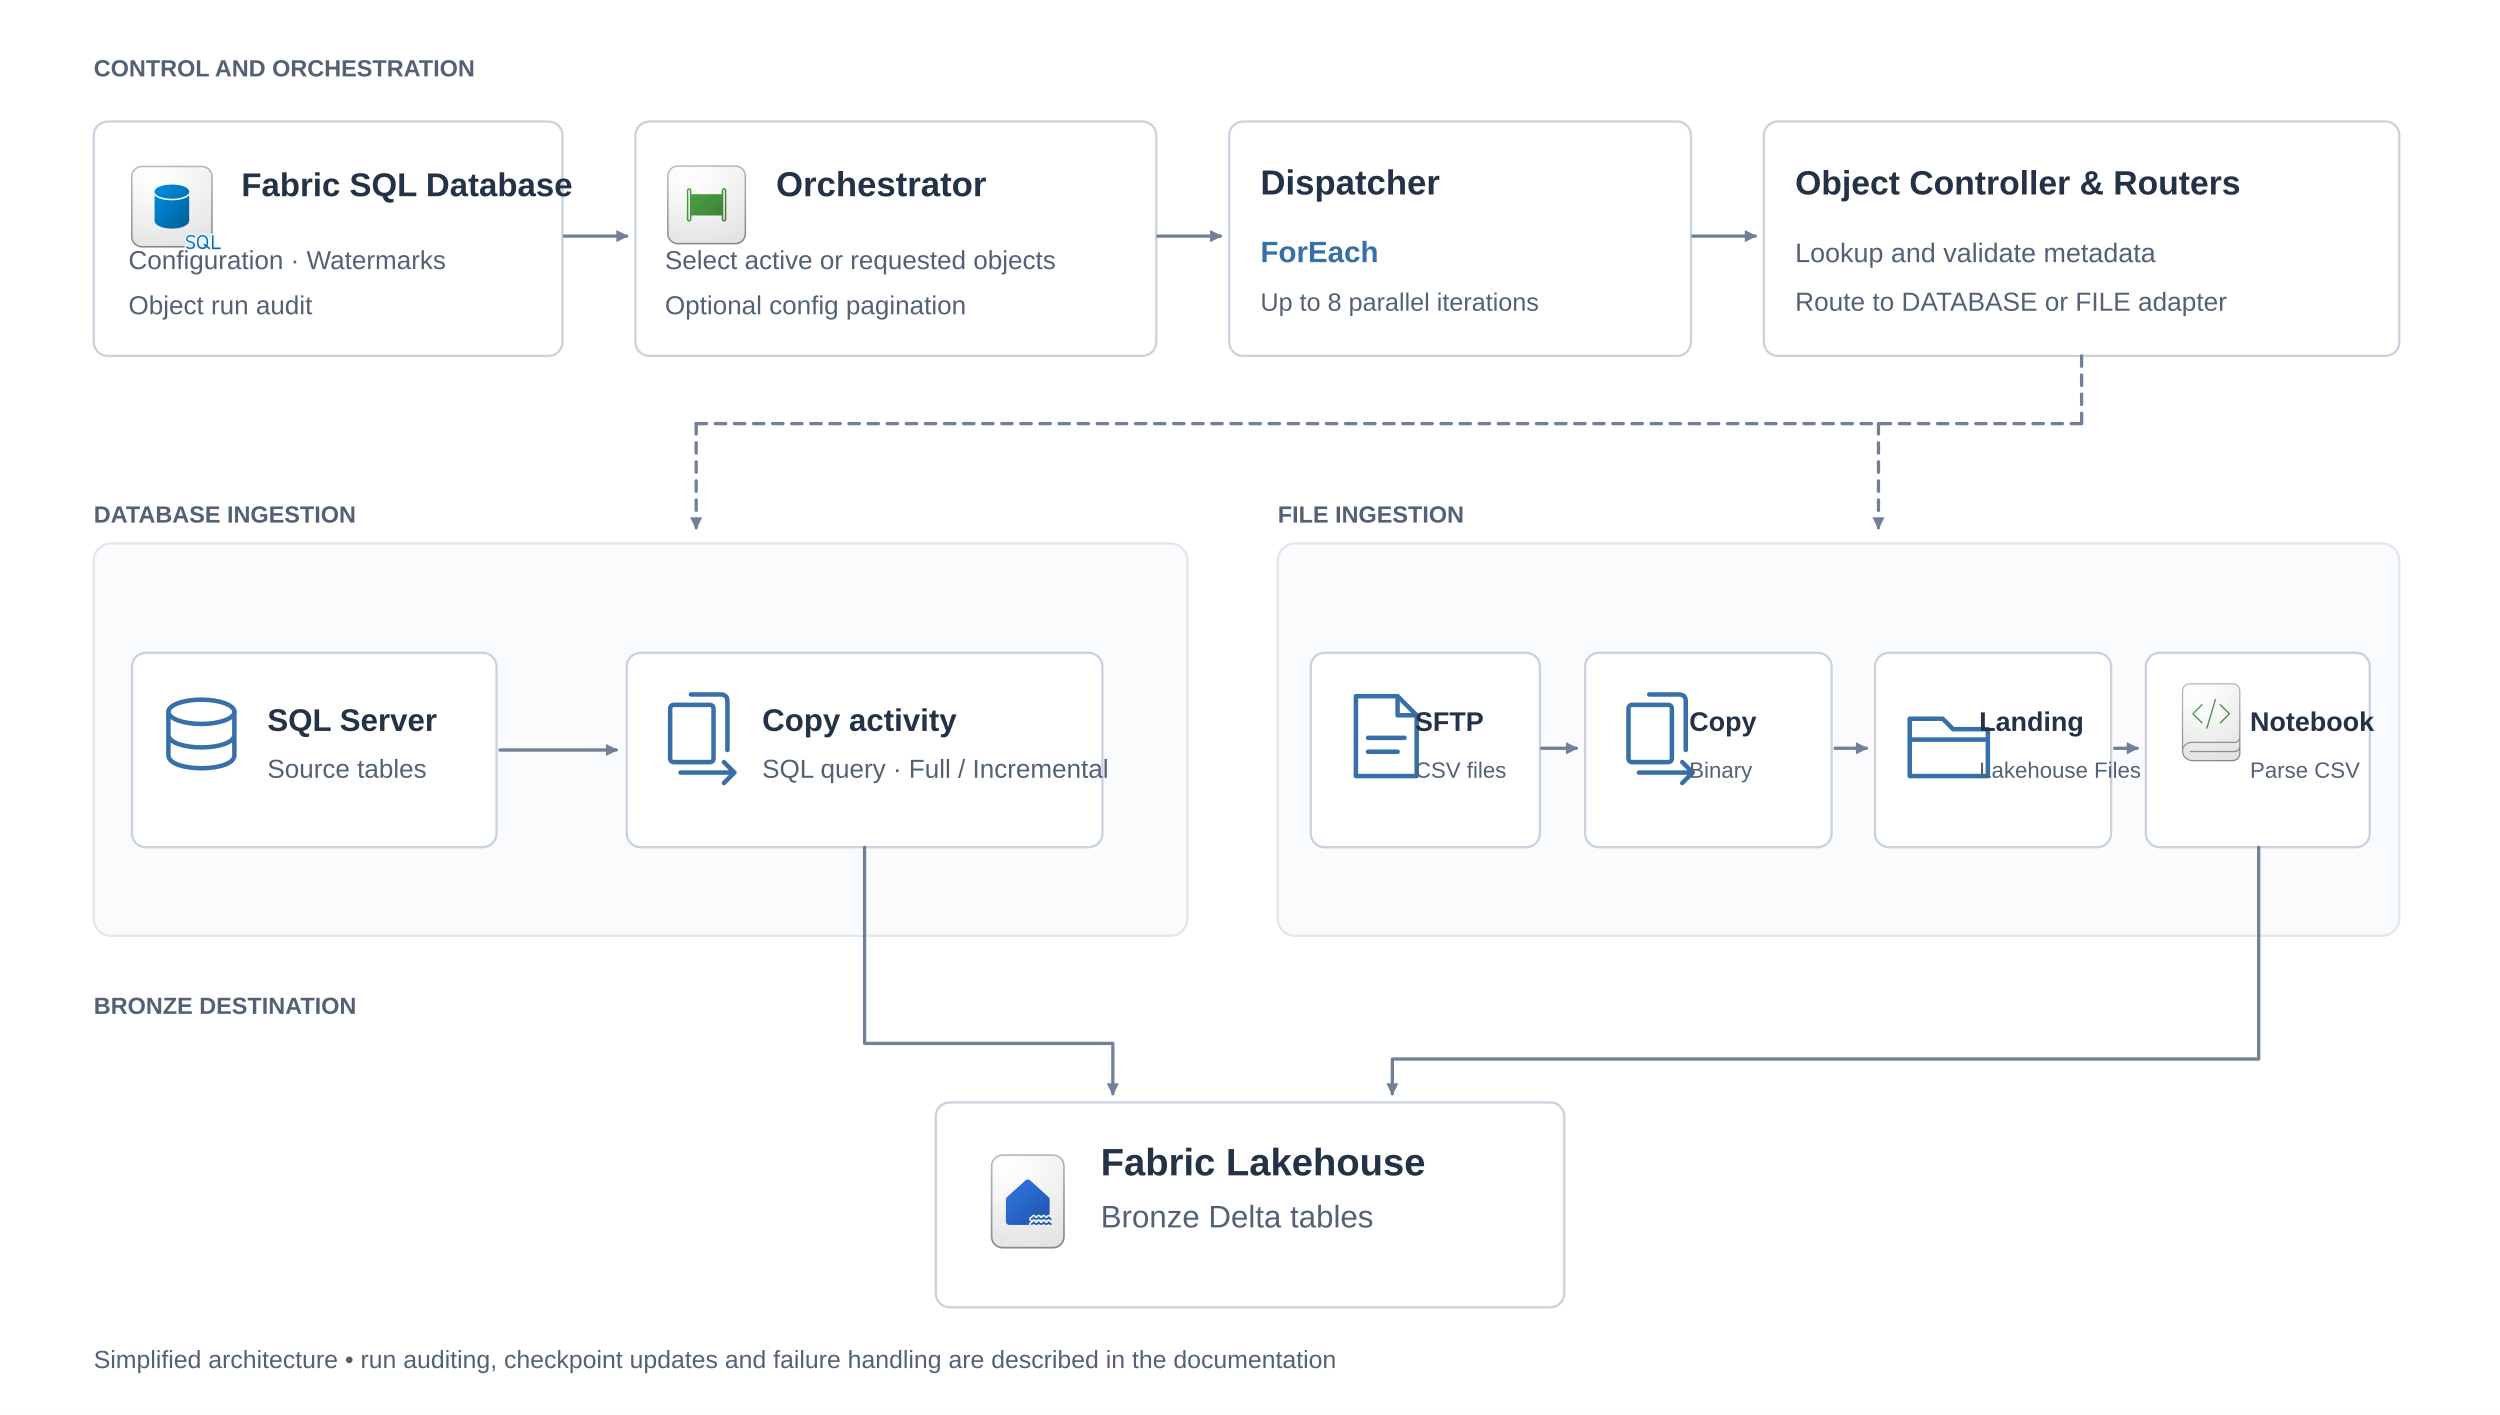
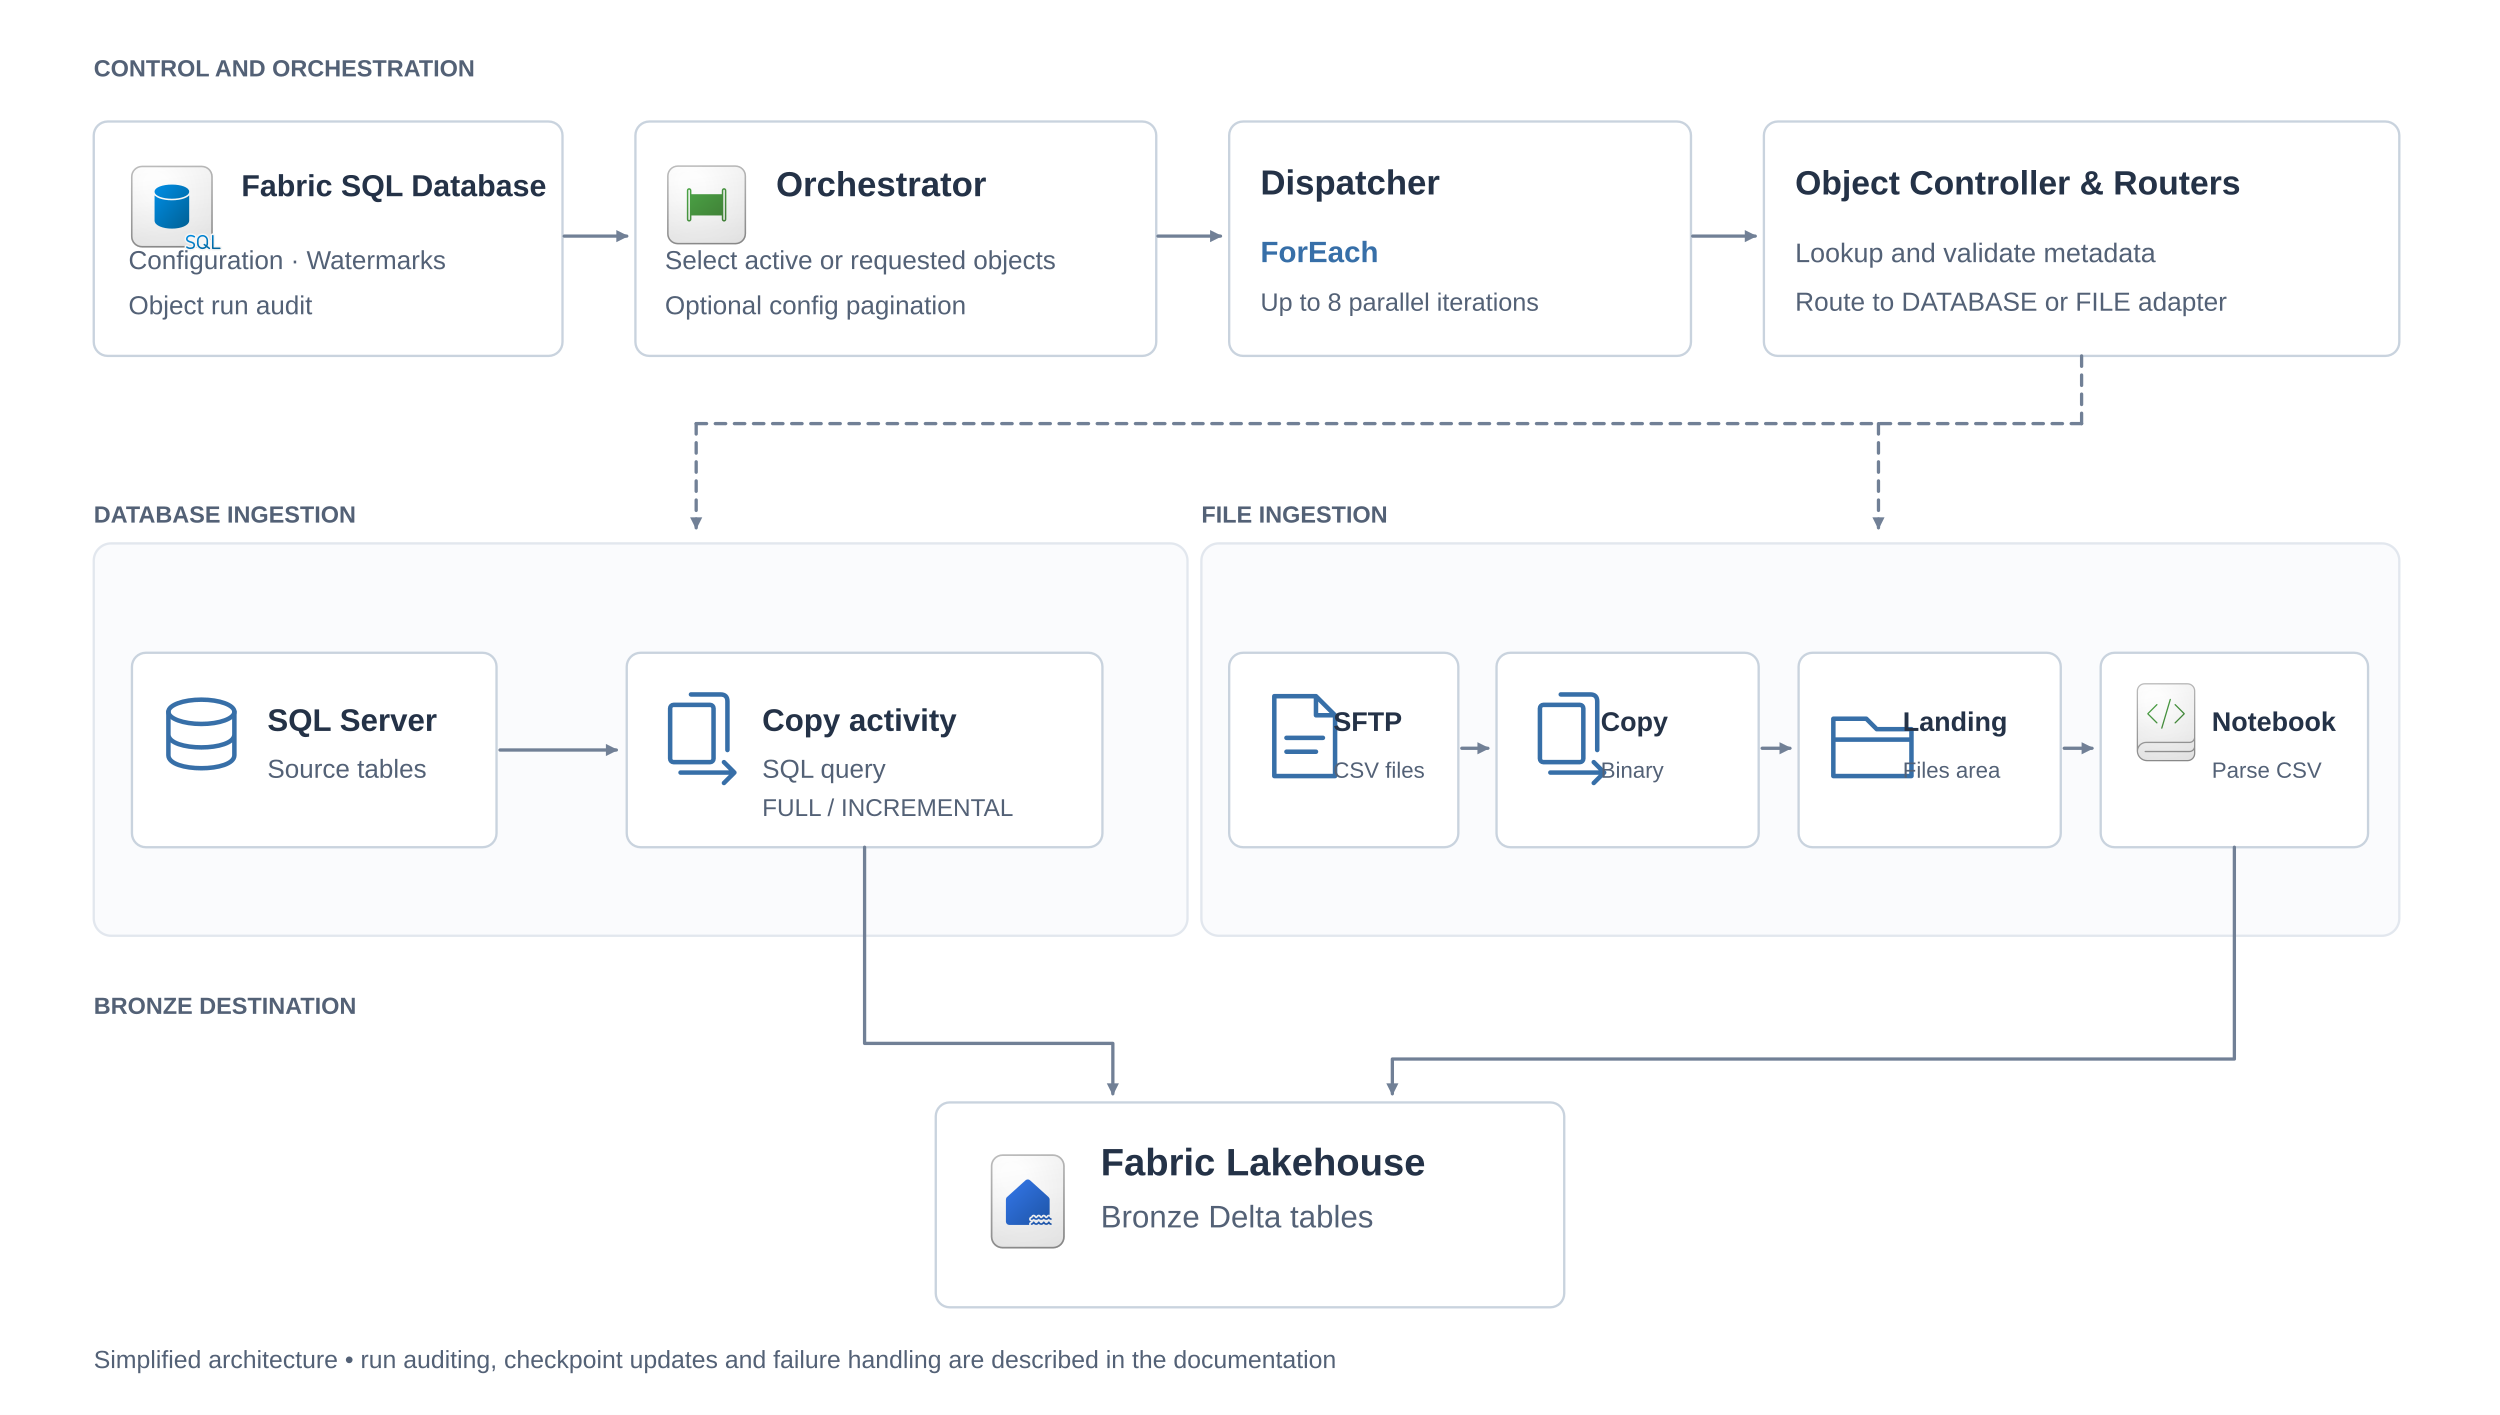
<svg xmlns="http://www.w3.org/2000/svg" viewBox="0 0 1440 815" width="1440" height="815" role="img" aria-labelledby="title description">
  <defs>
    <marker id="arr" markerWidth="7" markerHeight="7" refX="6" refY="3.5" orient="auto" markerUnits="userSpaceOnUse">
      <path d="M0 0 L7 3.5 L0 7 Z" fill="#718096" />
    </marker>
  </defs>
  <rect x="0" y="0" width="1440" height="815" fill="#FFFFFF" />
  <text x="54" y="44" font-family="Segoe UI, Arial, sans-serif" font-size="13.5" font-weight="700" fill="#536176">CONTROL AND ORCHESTRATION</text>
  <rect x="54" y="70" width="270" height="135" rx="8" fill="#FFFFFF" stroke="#C9D3DE" stroke-width="1.35" />
  <svg x="70" y="90" width="58" height="58" viewBox="0 0 64 64" aria-hidden="true">
    <path fill="url(#i736854-a)" d="M6 13a7 7 0 0 1 7-7h38a7 7 0 0 1 7 7v38a7 7 0 0 1-7 7H13a7 7 0 0 1-7-7z" />
    <path fill="url(#i736854-b)" fill-opacity=".2" d="M6 13a7 7 0 0 1 7-7h38a7 7 0 0 1 7 7v38a7 7 0 0 1-7 7H13a7 7 0 0 1-7-7z" />
    <path fill="url(#i736854-c)" fill-rule="evenodd" d="M51 7H13a6 6 0 0 0-6 6v38a6 6 0 0 0 6 6h38a6 6 0 0 0 6-6V13a6 6 0 0 0-6-6M13 6a7 7 0 0 0-7 7v38a7 7 0 0 0 7 7h38a7 7 0 0 0 7-7V13a7 7 0 0 0-7-7z" clip-rule="evenodd" />
    <path fill="#F5F5F5" d="M43.59 60a4.83 4.83 0 0 1-3.03-1.09 1.505 1.505 0 0 1-.21-2.11 1.5 1.5 0 0 1 2.11-.21c.33.27.74.41 1.17.41h.16c.94 0 .94-.19.94-.5 0-.21-.82-.44-1.09-.51l-.13-.04c-.87-.24-3.5-.98-3.5-3.44.04-.59.17-1.06.4-1.52.23-.44.54-.83.92-1.14.7-.59 1.64-.9 2.7-.9 1.16 0 2.36.39 3.2 1.03.32.243.513.592.57.961q.23-.33.52-.621c.82-.82 1.98-1.28 3.18-1.28s2.37.47 3.18 1.28a4.47 4.47 0 0 1 1.297 2.72 1 1 0 0 1 .523.26v-2.8c0-.83.67-1.5 1.5-1.5s1.5.67 1.5 1.5V57h3c.83 0 1.5.67 1.5 1.5s-.67 1.5-1.5 1.5H58c-.41 0-.78-.163-1.051-.429a1.5 1.5 0 0 1-1.109.489c-.33 0-.64-.1-.9-.3l-.81-.61c-.76.55-1.67.85-2.63.85a4.47 4.47 0 0 1-3.737-2h-.302c-.535 1.249-1.788 1.98-3.531 1.98l-.088.004c-.062.002-.142.006-.222.006z" />
    <path fill="url(#i736854-d)" d="M42.59 51.39c.85-.71 2.53-.49 3.4.18.22.17.53.13.7-.09s.13-.53-.09-.7c-1.19-.91-3.39-1.21-4.65-.16a2.65 2.65 0 0 0-.96 1.89c0 1.69 1.92 2.24 2.77 2.47l.13.04c.96.26 1.82.58 1.82 1.47 0 .64-.19 1.49-1.86 1.49a2.82 2.82 0 0 1-2.04-.63.503.503 0 0 0-.7.07c-.17.21-.14.53.07.7.69.56 1.55.86 2.4.86.1 0 .21 0 .31-.01 1.79 0 2.82-.91 2.82-2.49 0-1.73-1.73-2.21-2.56-2.44l-.14-.04c-1.05-.29-2.01-.68-2.02-1.47.01-.22.07-.44.18-.64.1-.2.24-.37.42-.52z" />
    <path fill="url(#i736854-e)" fill-rule="evenodd" d="M54.63 57.03c.23-.48.37-1 .37-1.53v-2c0-.94-.36-1.81-1.03-2.48-1.32-1.32-3.63-1.32-4.95 0-.66.66-1.03 1.54-1.03 2.48v2c0 .92.37 1.82 1.03 2.47S50.56 59 51.49 59s1.81-.36 2.47-1.03a.5.5 0 0 0 .062-.08l.028-.04 1.47 1.1c.09.07.2.1.3.1.15 0 .3-.07.4-.2.17-.22.12-.53-.1-.7l-1.51-1.13zm-1.36.24c-.95.94-2.59.94-3.54 0-.47-.47-.73-1.11-.73-1.77v-2c0-.67.26-1.3.73-1.77s1.1-.73 1.77-.73 1.3.26 1.77.73.73 1.1.73 1.77v2c0 .32-.06.63-.18.92l-.92-.69a.5.5 0 0 0-.7.1c-.17.22-.12.53.1.7l.97.73z" clip-rule="evenodd" />
    <path fill="url(#i736854-f)" d="M58.5 58h4c.28 0 .5.22.5.5s-.22.5-.5.5H58c-.28 0-.5-.22-.5-.5v-8c0-.28.22-.5.5-.5s.5.22.5.5z" />
    <path fill="url(#i736854-g)" d="M21 24.866v16.148h.003c.036.794.426 1.495 1 2.077.601.61 1.439 1.13 2.424 1.553C26.401 45.49 29.085 46 32.02 46s5.61-.509 7.574-1.357c.98-.423 1.814-.943 2.411-1.553.576-.588.964-1.296.994-2.095H43v-16.13a5 5 0 0 1-.345.338c-.721.643-1.676 1.15-2.723 1.545C37.827 27.54 35.022 28 32 28s-5.827-.459-7.932-1.252c-1.047-.395-2.002-.902-2.723-1.545a5 5 0 0 1-.345-.337" />
    <path fill="url(#i736854-h)" d="M43 22.484v.032c-.006.76-.418 1.414-1.01 1.94-.597.533-1.43.986-2.41 1.356C37.612 26.553 34.932 27 32 27s-5.613-.447-7.58-1.188c-.85-.32-1.59-.704-2.16-1.148l-.038-.03a5 5 0 0 1-.212-.177c-.596-.531-1.01-1.19-1.01-1.957a2 2 0 0 1 .019-.282c.087-.647.47-1.21.991-1.675.597-.532 1.43-.985 2.41-1.355C26.388 18.447 29.068 18 32 18s5.613.447 7.58 1.188c.98.37 1.813.823 2.41 1.355q.07.063.138.129c.517.503.867 1.113.872 1.812" />
    <defs>
      <linearGradient id="i736854-a" x1="20.444" x2="27.022" y1="6" y2="58.622" gradientUnits="userSpaceOnUse">
        <stop stop-color="#fff" />
        <stop offset="1" stop-color="#EBEBEB" />
      </linearGradient>
      <linearGradient id="i736854-c" x1="22.792" x2="29.793" y1="6" y2="58.511" gradientUnits="userSpaceOnUse">
        <stop stop-color="#BBB" />
        <stop offset="1" stop-color="#888" />
      </linearGradient>
      <linearGradient id="i736854-d" x1="40.99" x2="47.411" y1="49.955" y2="65.492" gradientUnits="userSpaceOnUse">
        <stop stop-color="#008EE6" />
        <stop offset="1" stop-color="#006094" />
      </linearGradient>
      <linearGradient id="i736854-e" x1="40.99" x2="47.411" y1="49.955" y2="65.492" gradientUnits="userSpaceOnUse">
        <stop stop-color="#008EE6" />
        <stop offset="1" stop-color="#006094" />
      </linearGradient>
      <linearGradient id="i736854-f" x1="40.99" x2="47.411" y1="49.955" y2="65.492" gradientUnits="userSpaceOnUse">
        <stop stop-color="#008EE6" />
        <stop offset="1" stop-color="#006094" />
      </linearGradient>
      <linearGradient id="i736854-g" x1="21" x2="48.205" y1="18" y2="39.375" gradientUnits="userSpaceOnUse">
        <stop stop-color="#008EE6" />
        <stop offset="1" stop-color="#006094" />
      </linearGradient>
      <linearGradient id="i736854-h" x1="21" x2="48.205" y1="18" y2="39.375" gradientUnits="userSpaceOnUse">
        <stop stop-color="#008EE6" />
        <stop offset="1" stop-color="#006094" />
      </linearGradient>
      <radialGradient id="i736854-b" cx="0" cy="0" r="1" gradientTransform="matrix(27.4444 41.16672 -35.62501 23.74995 22.61 19.541)" gradientUnits="userSpaceOnUse">
        <stop offset=".177" stop-color="#fff" />
        <stop offset="1" stop-color="#B8B8B8" />
      </radialGradient>
    </defs>
  </svg>
-   <text x="139" y="113" font-family="Segoe UI, Arial, sans-serif" font-size="19" font-weight="600" fill="#243247">Fabric SQL Database</text>
+   <text x="139" y="113" font-family="Segoe UI, Arial, sans-serif" font-size="17.5" font-weight="600" fill="#243247">Fabric SQL Database</text>
  <text x="74" y="155" font-family="Segoe UI, Arial, sans-serif" font-size="15" font-weight="400" fill="#536176">Configuration · Watermarks</text>
  <text x="74" y="181" font-family="Segoe UI, Arial, sans-serif" font-size="15" font-weight="400" fill="#536176">Object run audit</text>
  <rect x="366" y="70" width="300" height="135" rx="8" fill="#FFFFFF" stroke="#C9D3DE" stroke-width="1.35" />
  <svg x="379" y="90" width="56" height="56" viewBox="0 0 64 64" aria-hidden="true">
    <path fill="url(#i096c8c-a)" d="M6 13a7 7 0 0 1 7-7h38a7 7 0 0 1 7 7v38a7 7 0 0 1-7 7H13a7 7 0 0 1-7-7z" />
    <path fill="url(#i096c8c-b)" fill-opacity=".2" d="M6 13a7 7 0 0 1 7-7h38a7 7 0 0 1 7 7v38a7 7 0 0 1-7 7H13a7 7 0 0 1-7-7z" />
    <path fill="url(#i096c8c-c)" fill-rule="evenodd" d="M51 7H13a6 6 0 0 0-6 6v38a6 6 0 0 0 6 6h38a6 6 0 0 0 6-6V13a6 6 0 0 0-6-6M13 6a7 7 0 0 0-7 7v38a7 7 0 0 0 7 7h38a7 7 0 0 0 7-7V13a7 7 0 0 0-7-7z" clip-rule="evenodd" />
    <path fill="url(#i096c8c-d)" fill-rule="evenodd" d="M22 41.5V39h20v2.5a1.5 1.5 0 0 0 3 0v-19a1.5 1.5 0 0 0-3 0V25H22v-2.5a1.5 1.5 0 0 0-3 0v19a1.5 1.5 0 0 0 3 0m-1 0v-19a.5.5 0 0 0-1 0v19a.5.5 0 0 0 1 0m23-19v19a.5.5 0 0 1-1 0v-19a.5.5 0 0 1 1 0" clip-rule="evenodd" />
    <defs>
      <linearGradient id="i096c8c-a" x1="20.444" x2="27.022" y1="6" y2="58.622" gradientUnits="userSpaceOnUse">
        <stop stop-color="#fff" />
        <stop offset="1" stop-color="#EBEBEB" />
      </linearGradient>
      <linearGradient id="i096c8c-c" x1="22.792" x2="29.793" y1="6" y2="58.511" gradientUnits="userSpaceOnUse">
        <stop stop-color="#BBB" />
        <stop offset="1" stop-color="#888" />
      </linearGradient>
      <linearGradient id="i096c8c-d" x1="19" x2="40.697" y1="21" y2="46.641" gradientUnits="userSpaceOnUse">
        <stop stop-color="#4BA446" />
        <stop offset="1" stop-color="#3F7D35" />
      </linearGradient>
      <radialGradient id="i096c8c-b" cx="0" cy="0" r="1" gradientTransform="matrix(27.4444 41.16672 -35.62501 23.74995 22.61 19.541)" gradientUnits="userSpaceOnUse">
        <stop offset=".177" stop-color="#fff" />
        <stop offset="1" stop-color="#B8B8B8" />
      </radialGradient>
    </defs>
  </svg>
  <text x="447" y="113" font-family="Segoe UI, Arial, sans-serif" font-size="20" font-weight="600" fill="#243247">Orchestrator</text>
  <text x="383" y="155" font-family="Segoe UI, Arial, sans-serif" font-size="15" font-weight="400" fill="#536176">Select active or requested objects</text>
  <text x="383" y="181" font-family="Segoe UI, Arial, sans-serif" font-size="15" font-weight="400" fill="#536176">Optional config pagination</text>
  <rect x="708" y="70" width="266" height="135" rx="8" fill="#FFFFFF" stroke="#C9D3DE" stroke-width="1.35" />
  <text x="726" y="112" font-family="Segoe UI, Arial, sans-serif" font-size="20" font-weight="600" fill="#243247">Dispatcher</text>
  <text x="726" y="151" font-family="Segoe UI, Arial, sans-serif" font-size="17" font-weight="600" fill="#376FA8">ForEach</text>
  <text x="726" y="179" font-family="Segoe UI, Arial, sans-serif" font-size="14.5" font-weight="400" fill="#536176">Up to 8 parallel iterations</text>
  <rect x="1016" y="70" width="366" height="135" rx="8" fill="#FFFFFF" stroke="#C9D3DE" stroke-width="1.35" />
  <text x="1034" y="112" font-family="Segoe UI, Arial, sans-serif" font-size="19.4" font-weight="600" fill="#243247">Object Controller &amp; Routers</text>
  <text x="1034" y="151" font-family="Segoe UI, Arial, sans-serif" font-size="15.5" font-weight="400" fill="#536176">Lookup and validate metadata</text>
  <text x="1034" y="179" font-family="Segoe UI, Arial, sans-serif" font-size="15.1" font-weight="400" fill="#536176">Route to DATABASE or FILE adapter</text>
  <path d="M325 136 H361" fill="none" stroke="#718096" stroke-width="1.9" stroke-linecap="round" stroke-linejoin="round" marker-end="url(#arr)" />
  <path d="M667 136 H703" fill="none" stroke="#718096" stroke-width="1.9" stroke-linecap="round" stroke-linejoin="round" marker-end="url(#arr)" />
  <path d="M975 136 H1011" fill="none" stroke="#718096" stroke-width="1.9" stroke-linecap="round" stroke-linejoin="round" marker-end="url(#arr)" />
  <path d="M1199 205 V244" fill="none" stroke="#718096" stroke-width="1.9" stroke-linecap="round" stroke-linejoin="round" stroke-dasharray="6 5" />
  <path d="M401 244 H1199" fill="none" stroke="#718096" stroke-width="1.9" stroke-linecap="round" stroke-linejoin="round" stroke-dasharray="6 5" />
  <path d="M401 244 V304" fill="none" stroke="#718096" stroke-width="1.9" stroke-linecap="round" stroke-linejoin="round" stroke-dasharray="6 5" marker-end="url(#arr)" />
  <path d="M1082 244 V304" fill="none" stroke="#718096" stroke-width="1.9" stroke-linecap="round" stroke-linejoin="round" stroke-dasharray="6 5" marker-end="url(#arr)" />
  <text x="54" y="301" font-family="Segoe UI, Arial, sans-serif" font-size="13.5" font-weight="700" fill="#536176">DATABASE INGESTION</text>
-   <text x="736" y="301" font-family="Segoe UI, Arial, sans-serif" font-size="13.5" font-weight="700" fill="#536176">FILE INGESTION</text>
+   <text x="692" y="301" font-family="Segoe UI, Arial, sans-serif" font-size="13.5" font-weight="700" fill="#536176">FILE INGESTION</text>
  <rect x="54" y="313" width="630" height="226" rx="10" fill="#FAFBFD" stroke="#E2E7EE" stroke-width="1.35" />
-   <rect x="736" y="313" width="646" height="226" rx="10" fill="#FAFBFD" stroke="#E2E7EE" stroke-width="1.35" />
+   <rect x="692" y="313" width="690" height="226" rx="10" fill="#FAFBFD" stroke="#E2E7EE" stroke-width="1.35" />
  <rect x="76" y="376" width="210" height="112" rx="8" fill="#FFFFFF" stroke="#C9D3DE" stroke-width="1.35" />
  <g fill="none" stroke="#376FA8" stroke-width="2.6" stroke-linecap="round" stroke-linejoin="round">
    <ellipse cx="116" cy="410" rx="19" ry="7" />
    <path d="M97 410 v25 c0 10 38 10 38 0 v-25 M97 423 c0 10 38 10 38 0" />
  </g>
  <text x="154" y="421" font-family="Segoe UI, Arial, sans-serif" font-size="18" font-weight="600" fill="#243247">SQL Server</text>
  <text x="154" y="448" font-family="Segoe UI, Arial, sans-serif" font-size="15" font-weight="400" fill="#536176">Source tables</text>
  <rect x="361" y="376" width="274" height="112" rx="8" fill="#FFFFFF" stroke="#C9D3DE" stroke-width="1.35" />
  <g fill="none" stroke="#376FA8" stroke-width="2.6" stroke-linecap="round" stroke-linejoin="round">
    <rect x="386" y="406" width="25" height="33" rx="2" />
    <path d="M398 400 h17 q4 0 4 4 v28 M392 445 h31 M417 439 l6 6 -6 6" />
  </g>
  <text x="439" y="421" font-family="Segoe UI, Arial, sans-serif" font-size="18" font-weight="600" fill="#243247">Copy activity</text>
-   <text x="439" y="448" font-family="Segoe UI, Arial, sans-serif" font-size="15" font-weight="400" fill="#536176">SQL query · Full / Incremental</text>
+   <text x="439" y="448" font-family="Segoe UI, Arial, sans-serif" font-size="15" font-weight="400" fill="#536176">SQL query</text>
+   <text x="439" y="470" font-family="Segoe UI, Arial, sans-serif" font-size="14" font-weight="400" fill="#536176">FULL / INCREMENTAL</text>
  <path d="M288 432 H355" fill="none" stroke="#718096" stroke-width="1.9" stroke-linecap="round" stroke-linejoin="round" marker-end="url(#arr)" />
-   <rect x="755" y="376" width="132" height="112" rx="8" fill="#FFFFFF" stroke="#C9D3DE" stroke-width="1.35" />
-   <g fill="none" stroke="#376FA8" stroke-width="2.6" stroke-linecap="round" stroke-linejoin="round">
-     <path d="M781 401 h24 l11 11 v35 h-35z M805 401 v11 h11 M788 425 h21 M788 433 h17" />
-   </g>
-   <text x="815" y="421" font-family="Segoe UI, Arial, sans-serif" font-size="15.5" font-weight="600" fill="#243247">SFTP</text>
-   <text x="815" y="448" font-family="Segoe UI, Arial, sans-serif" font-size="12.8" font-weight="400" fill="#536176">CSV files</text>
-   <rect x="913" y="376" width="142" height="112" rx="8" fill="#FFFFFF" stroke="#C9D3DE" stroke-width="1.35" />
-   <g fill="none" stroke="#376FA8" stroke-width="2.6" stroke-linecap="round" stroke-linejoin="round">
-     <rect x="938" y="406" width="25" height="33" rx="2" />
-     <path d="M950 400 h17 q4 0 4 4 v28 M944 445 h31 M969 439 l6 6 -6 6" />
-   </g>
-   <text x="973" y="421" font-family="Segoe UI, Arial, sans-serif" font-size="15.5" font-weight="600" fill="#243247">Copy</text>
-   <text x="973" y="448" font-family="Segoe UI, Arial, sans-serif" font-size="12.8" font-weight="400" fill="#536176">Binary</text>
-   <rect x="1080" y="376" width="136" height="112" rx="8" fill="#FFFFFF" stroke="#C9D3DE" stroke-width="1.35" />
-   <g fill="none" stroke="#376FA8" stroke-width="2.6" stroke-linecap="round" stroke-linejoin="round">
-     <path d="M1100 414 h19 l6 6 h20 v27 h-45z M1100 426 h45" />
-   </g>
-   <text x="1140" y="421" font-family="Segoe UI, Arial, sans-serif" font-size="15.5" font-weight="600" fill="#243247">Landing</text>
-   <text x="1140" y="448" font-family="Segoe UI, Arial, sans-serif" font-size="12.8" font-weight="400" fill="#536176">Lakehouse Files</text>
-   <rect x="1236" y="376" width="129" height="112" rx="8" fill="#FFFFFF" stroke="#C9D3DE" stroke-width="1.35" />
-   <svg x="1250" y="392" width="48" height="48" viewBox="0 0 64 64" aria-hidden="true">
+   <rect x="708" y="376" width="132" height="112" rx="8" fill="#FFFFFF" stroke="#C9D3DE" stroke-width="1.35" />
+   <g transform="translate(-47 0)">
+     <g fill="none" stroke="#376FA8" stroke-width="2.6" stroke-linecap="round" stroke-linejoin="round">
+       <path d="M781 401 h24 l11 11 v35 h-35z M805 401 v11 h11 M788 425 h21 M788 433 h17" />
+     </g>
+   </g>
+   <text x="768" y="421" font-family="Segoe UI, Arial, sans-serif" font-size="15.5" font-weight="600" fill="#243247">SFTP</text>
+   <text x="768" y="448" font-family="Segoe UI, Arial, sans-serif" font-size="12.8" font-weight="400" fill="#536176">CSV files</text>
+   <rect x="862" y="376" width="151" height="112" rx="8" fill="#FFFFFF" stroke="#C9D3DE" stroke-width="1.35" />
+   <g transform="translate(-51 0)">
+     <g fill="none" stroke="#376FA8" stroke-width="2.6" stroke-linecap="round" stroke-linejoin="round">
+       <rect x="938" y="406" width="25" height="33" rx="2" />
+       <path d="M950 400 h17 q4 0 4 4 v28 M944 445 h31 M969 439 l6 6 -6 6" />
+     </g>
+   </g>
+   <text x="922" y="421" font-family="Segoe UI, Arial, sans-serif" font-size="15.5" font-weight="600" fill="#243247">Copy</text>
+   <text x="922" y="448" font-family="Segoe UI, Arial, sans-serif" font-size="12.8" font-weight="400" fill="#536176">Binary</text>
+   <rect x="1036" y="376" width="151" height="112" rx="8" fill="#FFFFFF" stroke="#C9D3DE" stroke-width="1.35" />
+   <g transform="translate(-44 0)">
+     <g fill="none" stroke="#376FA8" stroke-width="2.6" stroke-linecap="round" stroke-linejoin="round">
+       <path d="M1100 414 h19 l6 6 h20 v27 h-45z M1100 426 h45" />
+     </g>
+   </g>
+   <text x="1096" y="421" font-family="Segoe UI, Arial, sans-serif" font-size="15.5" font-weight="600" fill="#243247">Landing</text>
+   <text x="1096" y="448" font-family="Segoe UI, Arial, sans-serif" font-size="12.8" font-weight="400" fill="#536176">Files area</text>
+   <rect x="1210" y="376" width="154" height="112" rx="8" fill="#FFFFFF" stroke="#C9D3DE" stroke-width="1.35" />
+   <svg x="1224" y="392" width="48" height="48" viewBox="0 0 64 64" aria-hidden="true">
    <path fill="url(#i1be9bb-a)" fill-rule="evenodd" d="M13.875 2.5H48.5c2.343 0 4.893 2.759 4.893 5.172v35.73c0 1.479 1.255.442 0 1.348l.348 1.671v8.704l-.348 2.563-3.018 3.5h-35l-4.313-2-1.75-4.563v-2.25s1.143-1.715.348-.88V11.654c0-3.62.7-9.154 4.215-9.154" clip-rule="evenodd" />
    <path fill="url(#i1be9bb-b)" fill-opacity=".2" fill-rule="evenodd" d="M13.875 2.5H48.5c2.343 0 4.893 2.759 4.893 5.172v35.73c0 1.479 1.255.442 0 1.348l.348 1.671v8.704l-.348 2.563-3.018 3.5h-35l-4.313-2-1.75-4.563v-2.25s1.143-1.715.348-.88V11.654c0-3.62.7-9.154 4.215-9.154" clip-rule="evenodd" />
    <path fill="url(#i1be9bb-c)" fill-rule="evenodd" d="M9.006 54.32A8 8 0 0 0 17 62h31a6 6 0 0 0 6-6V8a6 6 0 0 0-6-6H15a6 6 0 0 0-6 6v46q0 .083.002.164L9 54.32zM15 3h33a5 5 0 0 1 5 5v35.5a3.5 3.5 0 0 1-3.5 3.5H16.32A7.32 7.32 0 0 0 10 50.625V8a5 5 0 0 1 5-5m-4.998 51.164A6.32 6.32 0 0 1 16.32 48H49.5a4.5 4.5 0 0 0 3.5-1.671V50.5a3.5 3.5 0 0 1-3.5 3.5h-34a.5.5 0 0 0 0 1h34a4.5 4.5 0 0 0 3.5-1.671V56a5 5 0 0 1-5 5H17a7 7 0 0 1-6.998-6.836" clip-rule="evenodd" />
    <path fill="url(#i1be9bb-d)" d="M34.926 14.02a.5.5 0 0 1 .337.623l-6.534 22a.5.5 0 1 1-.958-.285l6.533-22a.5.5 0 0 1 .622-.337Z" />
    <path fill="url(#i1be9bb-e)" d="M24.854 18.146a.5.5 0 0 0-.708 0l-6.929 6.93a.6.6 0 0 0 0 .848l6.93 6.93a.5.5 0 0 0 .707-.708L18.207 25.5l6.647-6.646a.5.5 0 0 0 0-.708" />
    <path fill="url(#i1be9bb-f)" d="M38.854 32.854a.5.5 0 0 1-.708-.708l6.647-6.646-6.647-6.646a.5.5 0 0 1 .708-.708l6.929 6.93a.6.6 0 0 1 0 .848z" />
    <defs>
      <linearGradient id="i1be9bb-a" x1="21.712" x2="31.364" y1="2.5" y2="61.231" gradientUnits="userSpaceOnUse">
        <stop stop-color="#fff" />
        <stop offset="1" stop-color="#EBEBEB" />
      </linearGradient>
      <linearGradient id="i1be9bb-c" x1="23.531" x2="34.158" y1="2" y2="61.777" gradientUnits="userSpaceOnUse">
        <stop stop-color="#BBB" />
        <stop offset="1" stop-color="#888" />
      </linearGradient>
      <linearGradient id="i1be9bb-d" x1="17.041" x2="39.452" y1="14" y2="42.176" gradientUnits="userSpaceOnUse">
        <stop stop-color="#4BA446" />
        <stop offset="1" stop-color="#3F7D35" />
      </linearGradient>
      <linearGradient id="i1be9bb-e" x1="17.041" x2="39.452" y1="14" y2="42.176" gradientUnits="userSpaceOnUse">
        <stop stop-color="#4BA446" />
        <stop offset="1" stop-color="#3F7D35" />
      </linearGradient>
      <linearGradient id="i1be9bb-f" x1="17.041" x2="39.452" y1="14" y2="42.176" gradientUnits="userSpaceOnUse">
        <stop stop-color="#4BA446" />
        <stop offset="1" stop-color="#3F7D35" />
      </linearGradient>
      <radialGradient id="i1be9bb-b" cx="0" cy="0" r="1" gradientTransform="rotate(63.112 -2.692 28.083)scale(52.0928 39.3979)" gradientUnits="userSpaceOnUse">
        <stop offset=".177" stop-color="#fff" />
        <stop offset="1" stop-color="#B8B8B8" />
      </radialGradient>
    </defs>
  </svg>
-   <text x="1296" y="421" font-family="Segoe UI, Arial, sans-serif" font-size="15.5" font-weight="600" fill="#243247">Notebook</text>
-   <text x="1296" y="448" font-family="Segoe UI, Arial, sans-serif" font-size="12.8" font-weight="400" fill="#536176">Parse CSV</text>
-   <path d="M888 431 H908" fill="none" stroke="#718096" stroke-width="1.9" stroke-linecap="round" stroke-linejoin="round" marker-end="url(#arr)" />
-   <path d="M1057 431 H1075" fill="none" stroke="#718096" stroke-width="1.9" stroke-linecap="round" stroke-linejoin="round" marker-end="url(#arr)" />
-   <path d="M1218 431 H1231" fill="none" stroke="#718096" stroke-width="1.9" stroke-linecap="round" stroke-linejoin="round" marker-end="url(#arr)" />
+   <text x="1274" y="421" font-family="Segoe UI, Arial, sans-serif" font-size="15.5" font-weight="600" fill="#243247">Notebook</text>
+   <text x="1274" y="448" font-family="Segoe UI, Arial, sans-serif" font-size="12.8" font-weight="400" fill="#536176">Parse CSV</text>
+   <path d="M842 431 H857" fill="none" stroke="#718096" stroke-width="1.9" stroke-linecap="round" stroke-linejoin="round" marker-end="url(#arr)" />
+   <path d="M1015 431 H1031" fill="none" stroke="#718096" stroke-width="1.9" stroke-linecap="round" stroke-linejoin="round" marker-end="url(#arr)" />
+   <path d="M1189 431 H1205" fill="none" stroke="#718096" stroke-width="1.9" stroke-linecap="round" stroke-linejoin="round" marker-end="url(#arr)" />
  <text x="54" y="584" font-family="Segoe UI, Arial, sans-serif" font-size="13.5" font-weight="700" fill="#536176">BRONZE DESTINATION</text>
  <rect x="539" y="635" width="362" height="118" rx="8" fill="#FFFFFF" stroke="#C9D3DE" stroke-width="1.35" />
  <svg x="561" y="661" width="62" height="62" viewBox="0 0 64 64" aria-hidden="true">
    <path fill="url(#i0b400e-a)" d="M10 11a7 7 0 0 1 7-7h30a7 7 0 0 1 7 7v42a7 7 0 0 1-7 7H17a7 7 0 0 1-7-7z" />
    <path fill="url(#i0b400e-b)" fill-opacity=".2" d="M10 11a7 7 0 0 1 7-7h30a7 7 0 0 1 7 7v42a7 7 0 0 1-7 7H17a7 7 0 0 1-7-7z" />
    <path fill="url(#i0b400e-c)" fill-rule="evenodd" d="M47 5H17a6 6 0 0 0-6 6v42a6 6 0 0 0 6 6h30a6 6 0 0 0 6-6V11a6 6 0 0 0-6-6M17 4a7 7 0 0 0-7 7v42a7 7 0 0 0 7 7h30a7 7 0 0 0 7-7V11a7 7 0 0 0-7-7z" clip-rule="evenodd" />
    <path fill="url(#i0b400e-d)" d="M32.837 46H21a2 2 0 0 1-2-2V30.888a2 2 0 0 1 .659-1.484l11-9.942a2 2 0 0 1 2.683 0l11 9.942A2 2 0 0 1 45 30.888v9.116a1.5 1.5 0 0 0-.5-.084c-.62 0-1.16.36-1.39.93-.01.04-.06.09-.11.13a.4.4 0 0 1-.11-.13 1.49 1.49 0 0 0-1.39-.93 1.49 1.49 0 0 0-1.39.92c-.01.04-.06.09-.11.13a.4.4 0 0 1-.11-.13 1.498 1.498 0 0 0-2.45-.488 1.4 1.4 0 0 0-.33.488c-.01.04-.06.09-.11.13a.4.4 0 0 1-.11-.13c-.23-.56-.76-.93-1.4-.93-.62.01-1.16.38-1.38.96-.04.09-.06.13-.06.13a.7.7 0 0 1-.13.04c-.8.18-1.31.99-1.13 1.79a1.48 1.48 0 0 0 1.266 1.157L34.05 44a.7.7 0 0 1-.13.04A1.505 1.505 0 0 0 32.837 46" />
    <path fill="url(#i0b400e-e)" d="M35.76 42.544a3 3 0 0 1-.23-.207q-.087.099-.188.185c-.281.242-.613.383-.982.466a.5.5 0 1 1-.22-.976c.257-.058.425-.141.55-.249.126-.107.241-.268.344-.533a.5.5 0 0 1 .93-.007c.072.178.22.382.416.538.196.154.41.239.613.239s.422-.085.622-.242c.198-.154.345-.352.418-.524a.499.499 0 0 1 .935 0 1.4 1.4 0 0 0 .412.526c.196.155.409.24.612.24.205 0 .423-.085.623-.242s.35-.359.421-.533l.002-.005a.5.5 0 0 1 .27-.27l.012-.005a.5.5 0 0 1 .36 0l.011.004c.12.05.22.145.272.274a1.4 1.4 0 0 0 .417.538c.196.154.409.239.612.239.205 0 .423-.085.623-.242.202-.157.35-.36.422-.535a.498.498 0 0 1 .82-.162.5.5 0 0 1 .11.17c.102.264.217.425.343.532.125.108.294.191.55.25a.5.5 0 1 1-.22.975c-.368-.083-.7-.224-.982-.466a2 2 0 0 1-.19-.188 3 3 0 0 1-.238.213c-.328.256-.757.453-1.238.453s-.907-.197-1.233-.456a2.4 2.4 0 0 1-.261-.24 2.5 2.5 0 0 1-.267.243c-.33.256-.758.453-1.239.453s-.907-.197-1.233-.456a2.4 2.4 0 0 1-.261-.24 2.5 2.5 0 0 1-.267.243c-.33.256-.758.453-1.238.453-.482 0-.908-.197-1.234-.456Z" />
    <path fill="url(#i0b400e-f)" d="M35.76 45.544a3 3 0 0 1-.23-.207q-.087.099-.188.185c-.281.242-.613.383-.982.466a.5.5 0 1 1-.22-.976c.257-.058.425-.141.55-.249.126-.107.241-.268.344-.533a.5.5 0 0 1 .93-.007c.072.178.22.382.416.538.196.154.41.239.613.239s.422-.085.622-.242c.198-.154.345-.352.418-.524a.499.499 0 0 1 .935 0 1.4 1.4 0 0 0 .412.526c.196.155.409.24.612.24.205 0 .423-.085.623-.242s.35-.359.421-.533l.002-.005a.5.5 0 0 1 .27-.27l.012-.005a.5.5 0 0 1 .36 0l.011.004c.12.05.22.145.272.274a1.4 1.4 0 0 0 .417.538c.196.154.409.239.612.239.205 0 .423-.085.623-.242.202-.157.35-.36.422-.535a.498.498 0 0 1 .82-.162.5.5 0 0 1 .11.17c.102.264.217.425.343.532.125.108.294.191.55.25a.5.5 0 1 1-.22.975c-.368-.083-.7-.224-.982-.466a2 2 0 0 1-.19-.188 3 3 0 0 1-.238.213c-.328.256-.757.453-1.238.453s-.907-.197-1.233-.456a2.4 2.4 0 0 1-.261-.24 2.5 2.5 0 0 1-.267.243c-.33.256-.758.453-1.239.453s-.907-.197-1.233-.456a2.4 2.4 0 0 1-.261-.24 2.5 2.5 0 0 1-.267.243c-.33.256-.758.453-1.238.453-.482 0-.908-.197-1.234-.456Z" />
    <defs>
      <linearGradient id="i0b400e-a" x1="22.222" x2="31.153" y1="4" y2="60.135" gradientUnits="userSpaceOnUse">
        <stop stop-color="#fff" />
        <stop offset="1" stop-color="#EBEBEB" />
      </linearGradient>
      <linearGradient id="i0b400e-c" x1="24.208" x2="33.702" y1="4" y2="59.944" gradientUnits="userSpaceOnUse">
        <stop stop-color="#BBB" />
        <stop offset="1" stop-color="#888" />
      </linearGradient>
      <linearGradient id="i0b400e-d" x1="19" x2="46.053" y1="18.946" y2="46.195" gradientUnits="userSpaceOnUse">
        <stop stop-color="#3477EA" />
        <stop offset="1" stop-color="#1D53A4" />
      </linearGradient>
      <linearGradient id="i0b400e-e" x1="19" x2="46.053" y1="18.946" y2="46.195" gradientUnits="userSpaceOnUse">
        <stop stop-color="#3477EA" />
        <stop offset="1" stop-color="#1D53A4" />
      </linearGradient>
      <linearGradient id="i0b400e-f" x1="19" x2="46.053" y1="18.946" y2="46.195" gradientUnits="userSpaceOnUse">
        <stop stop-color="#3477EA" />
        <stop offset="1" stop-color="#1D53A4" />
      </linearGradient>
      <radialGradient id="i0b400e-b" cx="0" cy="0" r="1" gradientTransform="matrix(23.22222 44.33329 -34.16705 17.89704 24.056 18.583)" gradientUnits="userSpaceOnUse">
        <stop offset=".177" stop-color="#fff" />
        <stop offset="1" stop-color="#B8B8B8" />
      </radialGradient>
    </defs>
  </svg>
  <text x="634" y="677" font-family="Segoe UI, Arial, sans-serif" font-size="22" font-weight="600" fill="#243247">Fabric Lakehouse</text>
  <text x="634" y="707" font-family="Segoe UI, Arial, sans-serif" font-size="18" font-weight="400" fill="#536176">Bronze Delta tables</text>
  <path d="M498 488 V601 H641 V630" fill="none" stroke="#718096" stroke-width="1.9" stroke-linecap="round" stroke-linejoin="round" marker-end="url(#arr)" />
-   <path d="M1301 488 V610 H802 V630" fill="none" stroke="#718096" stroke-width="1.9" stroke-linecap="round" stroke-linejoin="round" marker-end="url(#arr)" />
+   <path d="M1287 488 V610 H802 V630" fill="none" stroke="#718096" stroke-width="1.9" stroke-linecap="round" stroke-linejoin="round" marker-end="url(#arr)" />
  <text x="54" y="788" font-family="Segoe UI, Arial, sans-serif" font-size="14.3" font-weight="400" fill="#536176">Simplified architecture • run auditing, checkpoint updates and failure handling are described in the documentation</text>
</svg>
